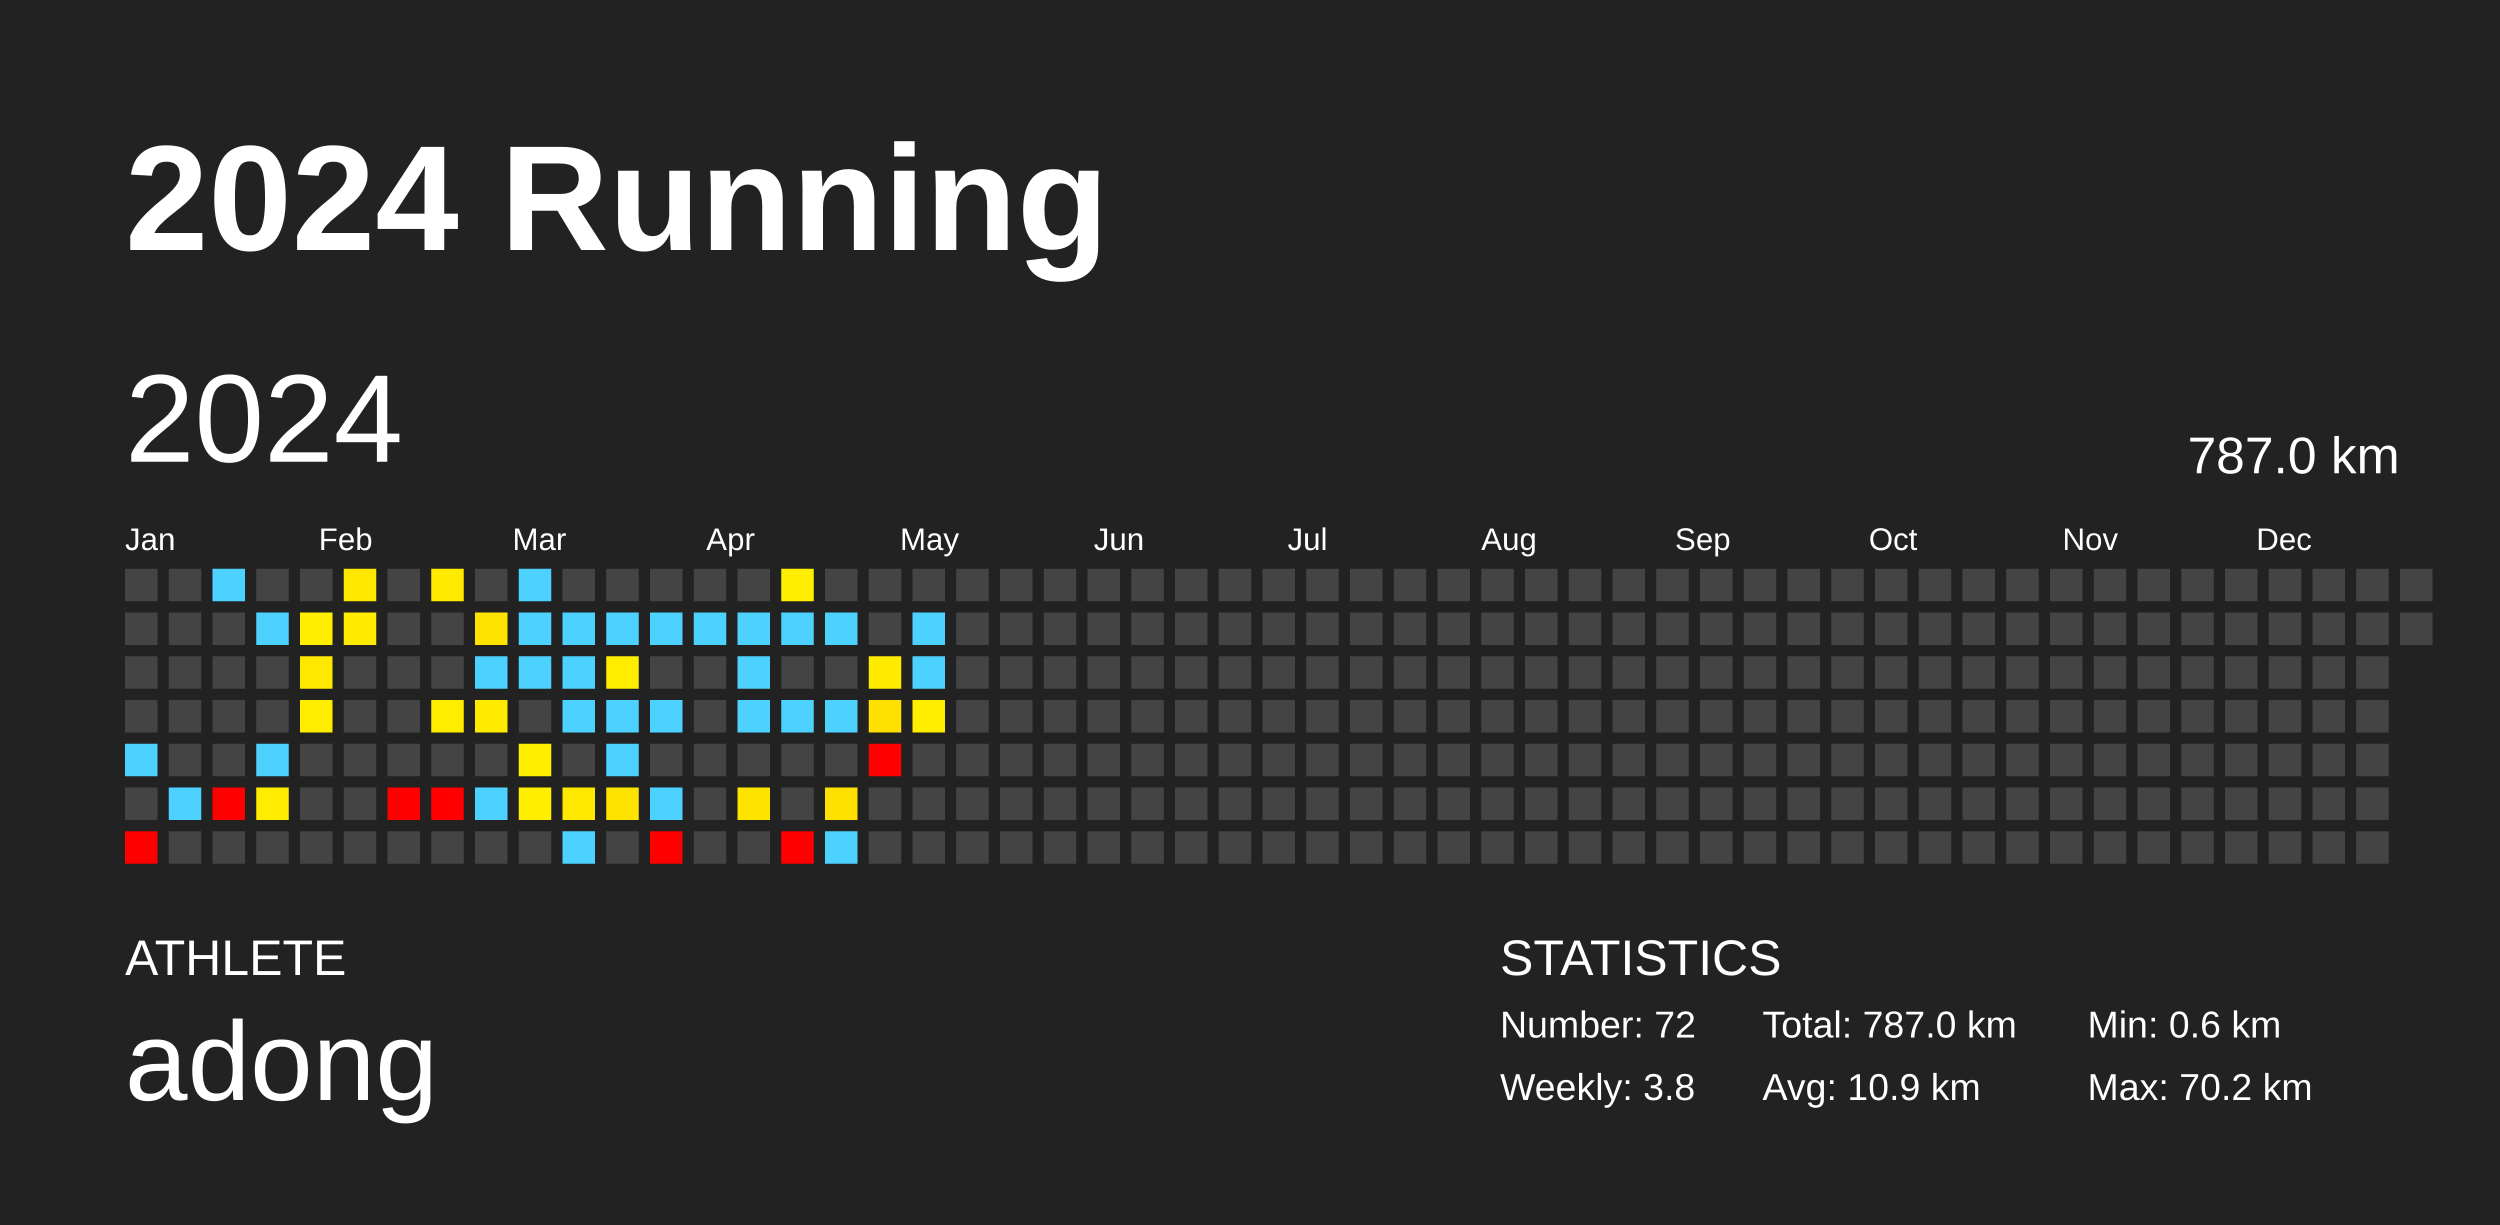
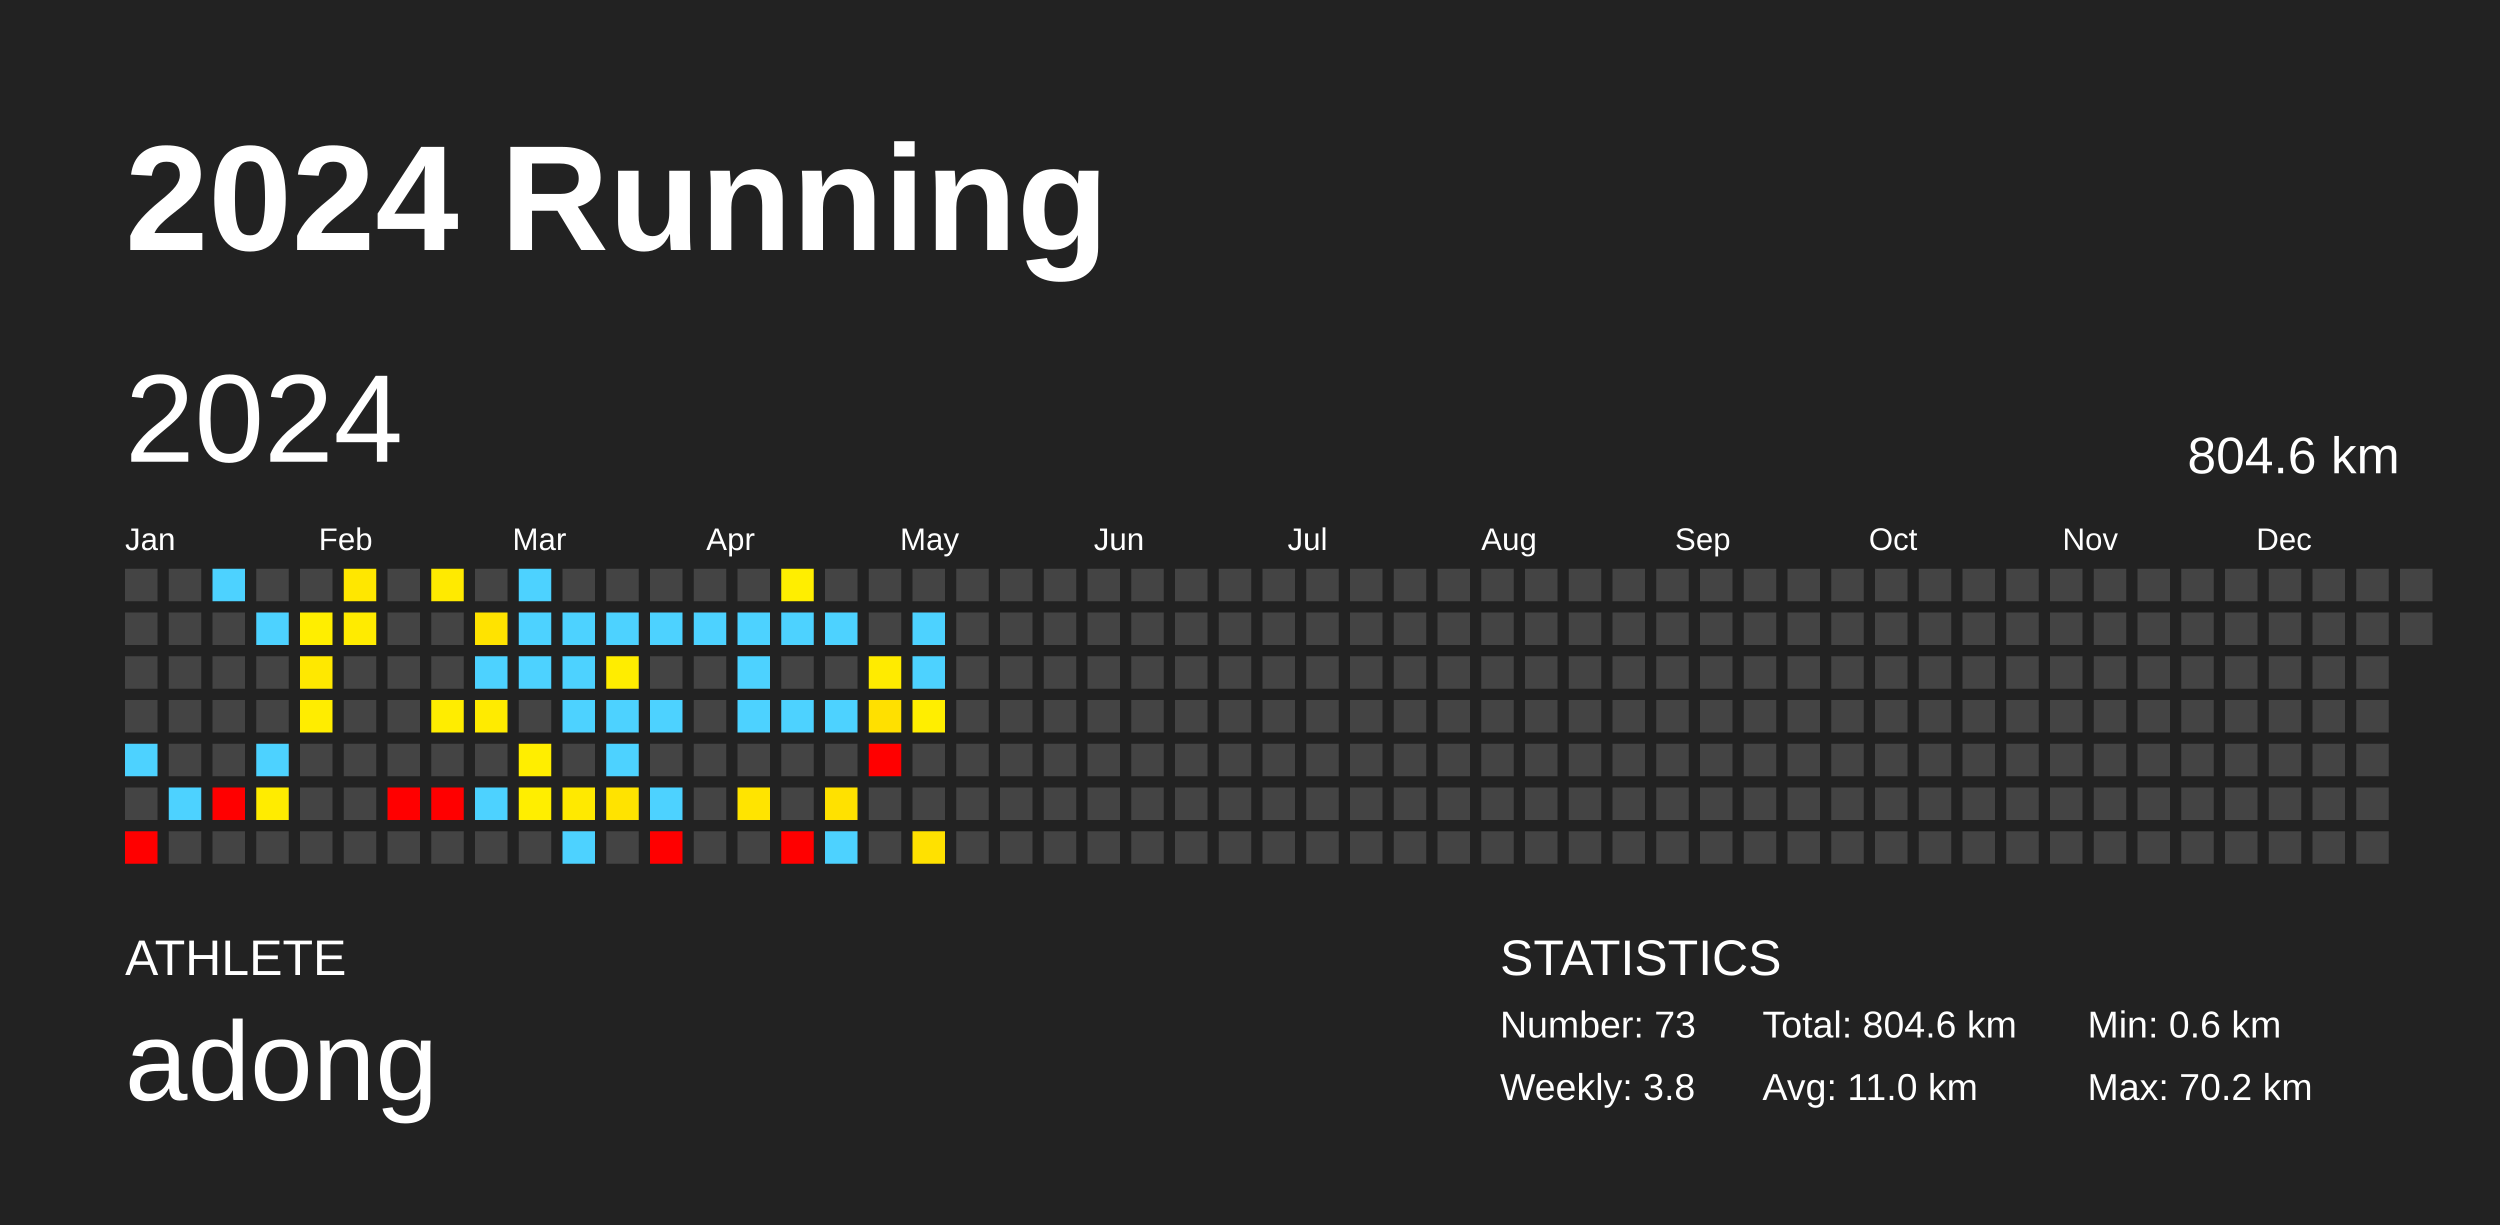
<svg xmlns="http://www.w3.org/2000/svg" baseProfile="full" height="98mm" version="1.1" viewBox="0,0,200,98" width="200mm">
  <defs />
  <rect fill="#222222" height="98" width="200" x="0" y="0" />
  <text fill="#FFFFFF" style="font-size:12px; font-family:Arial; font-weight:bold;" x="10" y="20">2024 Running</text>
  <text fill="#FFFFFF" style="font-size:4px; font-family:Arial" x="10" y="78">ATHLETE</text>
  <text fill="#FFFFFF" style="font-size:9px; font-family:Arial" x="10" y="88">adong</text>
  <text fill="#FFFFFF" style="font-size:4px; font-family:Arial" x="120" y="78">STATISTICS</text>
-   <text fill="#FFFFFF" style="font-size:3px; font-family:Arial" x="120" y="83">Number: 72</text>
+   <text fill="#FFFFFF" style="font-size:3px; font-family:Arial" x="120" y="83">Number: 73</text>
  <text fill="#FFFFFF" style="font-size:3px; font-family:Arial" x="120" y="88">Weekly: 3.8</text>
-   <text fill="#FFFFFF" style="font-size:3px; font-family:Arial" x="141" y="83">Total: 787.0 km</text>
-   <text fill="#FFFFFF" style="font-size:3px; font-family:Arial" x="141" y="88">Avg: 10.9 km</text>
+   <text fill="#FFFFFF" style="font-size:3px; font-family:Arial" x="141" y="83">Total: 804.6 km</text>
+   <text fill="#FFFFFF" style="font-size:3px; font-family:Arial" x="141" y="88">Avg: 11.0 km</text>
  <text fill="#FFFFFF" style="font-size:3px; font-family:Arial" x="167" y="83">Min: 0.6 km</text>
  <text fill="#FFFFFF" style="font-size:3px; font-family:Arial" x="167" y="88">Max: 70.2 km</text>
  <text dominant-baseline="hanging" fill="#FFFFFF" style="font-size:10.0px; font-family:Arial;" x="10" y="30">2024</text>
-   <text dominant-baseline="hanging" fill="#FFFFFF" style="font-size:4.125px; font-family:Arial;" x="175" y="35">787.0 km</text>
+   <text dominant-baseline="hanging" fill="#FFFFFF" style="font-size:4.125px; font-family:Arial;" x="175" y="35">804.6 km</text>
  <text fill="#FFFFFF" style="font-size:2.5px; font-family:Arial" x="10.0" y="44">Jan</text>
  <text fill="#FFFFFF" style="font-size:2.5px; font-family:Arial" x="25.5" y="44">Feb</text>
  <text fill="#FFFFFF" style="font-size:2.5px; font-family:Arial" x="41.0" y="44">Mar</text>
  <text fill="#FFFFFF" style="font-size:2.5px; font-family:Arial" x="56.5" y="44">Apr</text>
  <text fill="#FFFFFF" style="font-size:2.5px; font-family:Arial" x="72.0" y="44">May</text>
  <text fill="#FFFFFF" style="font-size:2.5px; font-family:Arial" x="87.5" y="44">Jun</text>
  <text fill="#FFFFFF" style="font-size:2.5px; font-family:Arial" x="103.0" y="44">Jul</text>
  <text fill="#FFFFFF" style="font-size:2.5px; font-family:Arial" x="118.5" y="44">Aug</text>
  <text fill="#FFFFFF" style="font-size:2.5px; font-family:Arial" x="134.0" y="44">Sep</text>
  <text fill="#FFFFFF" style="font-size:2.5px; font-family:Arial" x="149.5" y="44">Oct</text>
  <text fill="#FFFFFF" style="font-size:2.5px; font-family:Arial" x="165.0" y="44">Nov</text>
  <text fill="#FFFFFF" style="font-size:2.5px; font-family:Arial" x="180.5" y="44">Dec</text>
  <rect fill="#444444" height="2.6" width="2.6" x="10.0" y="45.5" />
  <rect fill="#444444" height="2.6" width="2.6" x="10.0" y="49.0" />
  <rect fill="#444444" height="2.6" width="2.6" x="10.0" y="52.5" />
  <rect fill="#444444" height="2.6" width="2.6" x="10.0" y="56.0" />
  <rect fill="#4dd2ff" height="2.6" width="2.6" x="10.0" y="59.5" />
  <rect fill="#444444" height="2.6" width="2.6" x="10.0" y="63.0" />
  <rect fill="red" height="2.6" width="2.6" x="10.0" y="66.5" />
  <rect fill="#444444" height="2.6" width="2.6" x="13.5" y="45.5" />
  <rect fill="#444444" height="2.6" width="2.6" x="13.5" y="49.0" />
  <rect fill="#444444" height="2.6" width="2.6" x="13.5" y="52.5" />
  <rect fill="#444444" height="2.6" width="2.6" x="13.5" y="56.0" />
  <rect fill="#444444" height="2.6" width="2.6" x="13.5" y="59.5" />
  <rect fill="#4dd2ff" height="2.6" width="2.6" x="13.5" y="63.0" />
  <rect fill="#444444" height="2.6" width="2.6" x="13.5" y="66.5" />
  <rect fill="#4dd2ff" height="2.6" width="2.6" x="17.0" y="45.5" />
  <rect fill="#444444" height="2.6" width="2.6" x="17.0" y="49.0" />
  <rect fill="#444444" height="2.6" width="2.6" x="17.0" y="52.5" />
  <rect fill="#444444" height="2.6" width="2.6" x="17.0" y="56.0" />
  <rect fill="#444444" height="2.6" width="2.6" x="17.0" y="59.5" />
  <rect fill="red" height="2.6" width="2.6" x="17.0" y="63.0" />
  <rect fill="#444444" height="2.6" width="2.6" x="17.0" y="66.5" />
  <rect fill="#444444" height="2.6" width="2.6" x="20.5" y="45.5" />
  <rect fill="#4dd2ff" height="2.6" width="2.6" x="20.5" y="49.0" />
  <rect fill="#444444" height="2.6" width="2.6" x="20.5" y="52.5" />
  <rect fill="#444444" height="2.6" width="2.6" x="20.5" y="56.0" />
  <rect fill="#4dd2ff" height="2.6" width="2.6" x="20.5" y="59.5" />
  <rect fill="#ffec00" height="2.6" width="2.6" x="20.5" y="63.0" />
  <rect fill="#444444" height="2.6" width="2.6" x="20.5" y="66.5" />
  <rect fill="#444444" height="2.6" width="2.6" x="24.0" y="45.5" />
  <rect fill="#ffee00" height="2.6" width="2.6" x="24.0" y="49.0" />
  <rect fill="#ffe800" height="2.6" width="2.6" x="24.0" y="52.5" />
  <rect fill="#ffed00" height="2.6" width="2.6" x="24.0" y="56.0" />
  <rect fill="#444444" height="2.6" width="2.6" x="24.0" y="59.5" />
  <rect fill="#444444" height="2.6" width="2.6" x="24.0" y="63.0" />
  <rect fill="#444444" height="2.6" width="2.6" x="24.0" y="66.5" />
  <rect fill="#ffe700" height="2.6" width="2.6" x="27.5" y="45.5" />
  <rect fill="#ffeb00" height="2.6" width="2.6" x="27.5" y="49.0" />
  <rect fill="#444444" height="2.6" width="2.6" x="27.5" y="52.5" />
  <rect fill="#444444" height="2.6" width="2.6" x="27.5" y="56.0" />
  <rect fill="#444444" height="2.6" width="2.6" x="27.5" y="59.5" />
  <rect fill="#444444" height="2.6" width="2.6" x="27.5" y="63.0" />
  <rect fill="#444444" height="2.6" width="2.6" x="27.5" y="66.5" />
  <rect fill="#444444" height="2.6" width="2.6" x="31.0" y="45.5" />
  <rect fill="#444444" height="2.6" width="2.6" x="31.0" y="49.0" />
  <rect fill="#444444" height="2.6" width="2.6" x="31.0" y="52.5" />
  <rect fill="#444444" height="2.6" width="2.6" x="31.0" y="56.0" />
  <rect fill="#444444" height="2.6" width="2.6" x="31.0" y="59.5" />
  <rect fill="red" height="2.6" width="2.6" x="31.0" y="63.0" />
  <rect fill="#444444" height="2.6" width="2.6" x="31.0" y="66.5" />
  <rect fill="#ffea00" height="2.6" width="2.6" x="34.5" y="45.5" />
  <rect fill="#444444" height="2.6" width="2.6" x="34.5" y="49.0" />
  <rect fill="#444444" height="2.6" width="2.6" x="34.5" y="52.5" />
  <rect fill="#ffed00" height="2.6" width="2.6" x="34.5" y="56.0" />
  <rect fill="#444444" height="2.6" width="2.6" x="34.5" y="59.5" />
  <rect fill="red" height="2.6" width="2.6" x="34.5" y="63.0" />
  <rect fill="#444444" height="2.6" width="2.6" x="34.5" y="66.5" />
  <rect fill="#444444" height="2.6" width="2.6" x="38.0" y="45.5" />
  <rect fill="#ffe300" height="2.6" width="2.6" x="38.0" y="49.0" />
  <rect fill="#4dd2ff" height="2.6" width="2.6" x="38.0" y="52.5" />
  <rect fill="#ffeb00" height="2.6" width="2.6" x="38.0" y="56.0" />
  <rect fill="#444444" height="2.6" width="2.6" x="38.0" y="59.5" />
  <rect fill="#4dd2ff" height="2.6" width="2.6" x="38.0" y="63.0" />
  <rect fill="#444444" height="2.6" width="2.6" x="38.0" y="66.5" />
  <rect fill="#4dd2ff" height="2.6" width="2.6" x="41.5" y="45.5" />
  <rect fill="#4dd2ff" height="2.6" width="2.6" x="41.5" y="49.0" />
  <rect fill="#4dd2ff" height="2.6" width="2.6" x="41.5" y="52.5" />
  <rect fill="#444444" height="2.6" width="2.6" x="41.5" y="56.0" />
  <rect fill="#ffee00" height="2.6" width="2.6" x="41.5" y="59.5" />
  <rect fill="#ffee00" height="2.6" width="2.6" x="41.5" y="63.0" />
  <rect fill="#444444" height="2.6" width="2.6" x="41.5" y="66.5" />
  <rect fill="#444444" height="2.6" width="2.6" x="45.0" y="45.5" />
  <rect fill="#4dd2ff" height="2.6" width="2.6" x="45.0" y="49.0" />
  <rect fill="#4dd2ff" height="2.6" width="2.6" x="45.0" y="52.5" />
  <rect fill="#4dd2ff" height="2.6" width="2.6" x="45.0" y="56.0" />
  <rect fill="#444444" height="2.6" width="2.6" x="45.0" y="59.5" />
  <rect fill="#ffe900" height="2.6" width="2.6" x="45.0" y="63.0" />
  <rect fill="#4dd2ff" height="2.6" width="2.6" x="45.0" y="66.5" />
  <rect fill="#444444" height="2.6" width="2.6" x="48.5" y="45.5" />
  <rect fill="#4dd2ff" height="2.6" width="2.6" x="48.5" y="49.0" />
  <rect fill="#ffed00" height="2.6" width="2.6" x="48.5" y="52.5" />
  <rect fill="#4dd2ff" height="2.6" width="2.6" x="48.5" y="56.0" />
  <rect fill="#4dd2ff" height="2.6" width="2.6" x="48.5" y="59.5" />
  <rect fill="#ffe300" height="2.6" width="2.6" x="48.5" y="63.0" />
  <rect fill="#444444" height="2.6" width="2.6" x="48.5" y="66.5" />
  <rect fill="#444444" height="2.6" width="2.6" x="52.0" y="45.5" />
  <rect fill="#4dd2ff" height="2.6" width="2.6" x="52.0" y="49.0" />
  <rect fill="#444444" height="2.6" width="2.6" x="52.0" y="52.5" />
  <rect fill="#4dd2ff" height="2.6" width="2.6" x="52.0" y="56.0" />
  <rect fill="#444444" height="2.6" width="2.6" x="52.0" y="59.5" />
  <rect fill="#4dd2ff" height="2.6" width="2.6" x="52.0" y="63.0" />
  <rect fill="red" height="2.6" width="2.6" x="52.0" y="66.5" />
  <rect fill="#444444" height="2.6" width="2.6" x="55.5" y="45.5" />
  <rect fill="#4dd2ff" height="2.6" width="2.6" x="55.5" y="49.0" />
  <rect fill="#444444" height="2.6" width="2.6" x="55.5" y="52.5" />
  <rect fill="#444444" height="2.6" width="2.6" x="55.5" y="56.0" />
  <rect fill="#444444" height="2.6" width="2.6" x="55.5" y="59.5" />
  <rect fill="#444444" height="2.6" width="2.6" x="55.5" y="63.0" />
  <rect fill="#444444" height="2.6" width="2.6" x="55.5" y="66.5" />
  <rect fill="#444444" height="2.6" width="2.6" x="59.0" y="45.5" />
  <rect fill="#4dd2ff" height="2.6" width="2.6" x="59.0" y="49.0" />
  <rect fill="#4dd2ff" height="2.6" width="2.6" x="59.0" y="52.5" />
  <rect fill="#4dd2ff" height="2.6" width="2.6" x="59.0" y="56.0" />
  <rect fill="#444444" height="2.6" width="2.6" x="59.0" y="59.5" />
  <rect fill="#ffe400" height="2.6" width="2.6" x="59.0" y="63.0" />
  <rect fill="#444444" height="2.6" width="2.6" x="59.0" y="66.5" />
  <rect fill="#ffee00" height="2.6" width="2.6" x="62.5" y="45.5" />
  <rect fill="#4dd2ff" height="2.6" width="2.6" x="62.5" y="49.0" />
  <rect fill="#444444" height="2.6" width="2.6" x="62.5" y="52.5" />
  <rect fill="#4dd2ff" height="2.6" width="2.6" x="62.5" y="56.0" />
  <rect fill="#444444" height="2.6" width="2.6" x="62.5" y="59.5" />
  <rect fill="#444444" height="2.6" width="2.6" x="62.5" y="63.0" />
  <rect fill="red" height="2.6" width="2.6" x="62.5" y="66.5" />
  <rect fill="#444444" height="2.6" width="2.6" x="66.0" y="45.5" />
  <rect fill="#4dd2ff" height="2.6" width="2.6" x="66.0" y="49.0" />
  <rect fill="#444444" height="2.6" width="2.6" x="66.0" y="52.5" />
  <rect fill="#4dd2ff" height="2.6" width="2.6" x="66.0" y="56.0" />
  <rect fill="#444444" height="2.6" width="2.6" x="66.0" y="59.5" />
  <rect fill="#ffe100" height="2.6" width="2.6" x="66.0" y="63.0" />
  <rect fill="#4dd2ff" height="2.6" width="2.6" x="66.0" y="66.5" />
  <rect fill="#444444" height="2.6" width="2.6" x="69.5" y="45.5" />
  <rect fill="#444444" height="2.6" width="2.6" x="69.5" y="49.0" />
  <rect fill="#ffeb00" height="2.6" width="2.6" x="69.5" y="52.5" />
  <rect fill="#ffe000" height="2.6" width="2.6" x="69.5" y="56.0" />
  <rect fill="red" height="2.6" width="2.6" x="69.5" y="59.5" />
  <rect fill="#444444" height="2.6" width="2.6" x="69.5" y="63.0" />
  <rect fill="#444444" height="2.6" width="2.6" x="69.5" y="66.5" />
  <rect fill="#444444" height="2.6" width="2.6" x="73.0" y="45.5" />
  <rect fill="#4dd2ff" height="2.6" width="2.6" x="73.0" y="49.0" />
  <rect fill="#4dd2ff" height="2.6" width="2.6" x="73.0" y="52.5" />
  <rect fill="#ffee00" height="2.6" width="2.6" x="73.0" y="56.0" />
  <rect fill="#444444" height="2.6" width="2.6" x="73.0" y="59.5" />
  <rect fill="#444444" height="2.6" width="2.6" x="73.0" y="63.0" />
-   <rect fill="#444444" height="2.6" width="2.6" x="73.0" y="66.5" />
+   <rect fill="#ffe100" height="2.6" width="2.6" x="73.0" y="66.5" />
  <rect fill="#444444" height="2.6" width="2.6" x="76.5" y="45.5" />
  <rect fill="#444444" height="2.6" width="2.6" x="76.5" y="49.0" />
  <rect fill="#444444" height="2.6" width="2.6" x="76.5" y="52.5" />
  <rect fill="#444444" height="2.6" width="2.6" x="76.5" y="56.0" />
  <rect fill="#444444" height="2.6" width="2.6" x="76.5" y="59.5" />
  <rect fill="#444444" height="2.6" width="2.6" x="76.5" y="63.0" />
  <rect fill="#444444" height="2.6" width="2.6" x="76.5" y="66.5" />
  <rect fill="#444444" height="2.6" width="2.6" x="80.0" y="45.5" />
  <rect fill="#444444" height="2.6" width="2.6" x="80.0" y="49.0" />
  <rect fill="#444444" height="2.6" width="2.6" x="80.0" y="52.5" />
  <rect fill="#444444" height="2.6" width="2.6" x="80.0" y="56.0" />
  <rect fill="#444444" height="2.6" width="2.6" x="80.0" y="59.5" />
  <rect fill="#444444" height="2.6" width="2.6" x="80.0" y="63.0" />
  <rect fill="#444444" height="2.6" width="2.6" x="80.0" y="66.5" />
  <rect fill="#444444" height="2.6" width="2.6" x="83.5" y="45.5" />
  <rect fill="#444444" height="2.6" width="2.6" x="83.5" y="49.0" />
  <rect fill="#444444" height="2.6" width="2.6" x="83.5" y="52.5" />
  <rect fill="#444444" height="2.6" width="2.6" x="83.5" y="56.0" />
  <rect fill="#444444" height="2.6" width="2.6" x="83.5" y="59.5" />
  <rect fill="#444444" height="2.6" width="2.6" x="83.5" y="63.0" />
  <rect fill="#444444" height="2.6" width="2.6" x="83.5" y="66.5" />
  <rect fill="#444444" height="2.6" width="2.6" x="87.0" y="45.5" />
  <rect fill="#444444" height="2.6" width="2.6" x="87.0" y="49.0" />
  <rect fill="#444444" height="2.6" width="2.6" x="87.0" y="52.5" />
  <rect fill="#444444" height="2.6" width="2.6" x="87.0" y="56.0" />
  <rect fill="#444444" height="2.6" width="2.6" x="87.0" y="59.5" />
  <rect fill="#444444" height="2.6" width="2.6" x="87.0" y="63.0" />
  <rect fill="#444444" height="2.6" width="2.6" x="87.0" y="66.5" />
  <rect fill="#444444" height="2.6" width="2.6" x="90.5" y="45.5" />
  <rect fill="#444444" height="2.6" width="2.6" x="90.5" y="49.0" />
  <rect fill="#444444" height="2.6" width="2.6" x="90.5" y="52.5" />
  <rect fill="#444444" height="2.6" width="2.6" x="90.5" y="56.0" />
  <rect fill="#444444" height="2.6" width="2.6" x="90.5" y="59.5" />
  <rect fill="#444444" height="2.6" width="2.6" x="90.5" y="63.0" />
  <rect fill="#444444" height="2.6" width="2.6" x="90.5" y="66.5" />
  <rect fill="#444444" height="2.6" width="2.6" x="94.0" y="45.5" />
  <rect fill="#444444" height="2.6" width="2.6" x="94.0" y="49.0" />
  <rect fill="#444444" height="2.6" width="2.6" x="94.0" y="52.5" />
  <rect fill="#444444" height="2.6" width="2.6" x="94.0" y="56.0" />
  <rect fill="#444444" height="2.6" width="2.6" x="94.0" y="59.5" />
  <rect fill="#444444" height="2.6" width="2.6" x="94.0" y="63.0" />
  <rect fill="#444444" height="2.6" width="2.6" x="94.0" y="66.5" />
  <rect fill="#444444" height="2.6" width="2.6" x="97.5" y="45.5" />
  <rect fill="#444444" height="2.6" width="2.6" x="97.5" y="49.0" />
  <rect fill="#444444" height="2.6" width="2.6" x="97.5" y="52.5" />
  <rect fill="#444444" height="2.6" width="2.6" x="97.5" y="56.0" />
  <rect fill="#444444" height="2.6" width="2.6" x="97.5" y="59.5" />
  <rect fill="#444444" height="2.6" width="2.6" x="97.5" y="63.0" />
  <rect fill="#444444" height="2.6" width="2.6" x="97.5" y="66.5" />
  <rect fill="#444444" height="2.6" width="2.6" x="101.0" y="45.5" />
  <rect fill="#444444" height="2.6" width="2.6" x="101.0" y="49.0" />
  <rect fill="#444444" height="2.6" width="2.6" x="101.0" y="52.5" />
  <rect fill="#444444" height="2.6" width="2.6" x="101.0" y="56.0" />
  <rect fill="#444444" height="2.6" width="2.6" x="101.0" y="59.5" />
  <rect fill="#444444" height="2.6" width="2.6" x="101.0" y="63.0" />
  <rect fill="#444444" height="2.6" width="2.6" x="101.0" y="66.5" />
  <rect fill="#444444" height="2.6" width="2.6" x="104.5" y="45.5" />
  <rect fill="#444444" height="2.6" width="2.6" x="104.5" y="49.0" />
  <rect fill="#444444" height="2.6" width="2.6" x="104.5" y="52.5" />
  <rect fill="#444444" height="2.6" width="2.6" x="104.5" y="56.0" />
  <rect fill="#444444" height="2.6" width="2.6" x="104.5" y="59.5" />
  <rect fill="#444444" height="2.6" width="2.6" x="104.5" y="63.0" />
  <rect fill="#444444" height="2.6" width="2.6" x="104.5" y="66.5" />
  <rect fill="#444444" height="2.6" width="2.6" x="108.0" y="45.5" />
  <rect fill="#444444" height="2.6" width="2.6" x="108.0" y="49.0" />
  <rect fill="#444444" height="2.6" width="2.6" x="108.0" y="52.5" />
  <rect fill="#444444" height="2.6" width="2.6" x="108.0" y="56.0" />
  <rect fill="#444444" height="2.6" width="2.6" x="108.0" y="59.5" />
  <rect fill="#444444" height="2.6" width="2.6" x="108.0" y="63.0" />
  <rect fill="#444444" height="2.6" width="2.6" x="108.0" y="66.5" />
  <rect fill="#444444" height="2.6" width="2.6" x="111.5" y="45.5" />
  <rect fill="#444444" height="2.6" width="2.6" x="111.5" y="49.0" />
  <rect fill="#444444" height="2.6" width="2.6" x="111.5" y="52.5" />
  <rect fill="#444444" height="2.6" width="2.6" x="111.5" y="56.0" />
  <rect fill="#444444" height="2.6" width="2.6" x="111.5" y="59.5" />
  <rect fill="#444444" height="2.6" width="2.6" x="111.5" y="63.0" />
  <rect fill="#444444" height="2.6" width="2.6" x="111.5" y="66.5" />
  <rect fill="#444444" height="2.6" width="2.6" x="115.0" y="45.5" />
  <rect fill="#444444" height="2.6" width="2.6" x="115.0" y="49.0" />
  <rect fill="#444444" height="2.6" width="2.6" x="115.0" y="52.5" />
  <rect fill="#444444" height="2.6" width="2.6" x="115.0" y="56.0" />
  <rect fill="#444444" height="2.6" width="2.6" x="115.0" y="59.5" />
  <rect fill="#444444" height="2.6" width="2.6" x="115.0" y="63.0" />
  <rect fill="#444444" height="2.6" width="2.6" x="115.0" y="66.5" />
  <rect fill="#444444" height="2.6" width="2.6" x="118.5" y="45.5" />
  <rect fill="#444444" height="2.6" width="2.6" x="118.5" y="49.0" />
  <rect fill="#444444" height="2.6" width="2.6" x="118.5" y="52.5" />
  <rect fill="#444444" height="2.6" width="2.6" x="118.5" y="56.0" />
  <rect fill="#444444" height="2.6" width="2.6" x="118.5" y="59.5" />
  <rect fill="#444444" height="2.6" width="2.6" x="118.5" y="63.0" />
  <rect fill="#444444" height="2.6" width="2.6" x="118.5" y="66.5" />
  <rect fill="#444444" height="2.6" width="2.6" x="122.0" y="45.5" />
  <rect fill="#444444" height="2.6" width="2.6" x="122.0" y="49.0" />
  <rect fill="#444444" height="2.6" width="2.6" x="122.0" y="52.5" />
  <rect fill="#444444" height="2.6" width="2.6" x="122.0" y="56.0" />
  <rect fill="#444444" height="2.6" width="2.6" x="122.0" y="59.5" />
  <rect fill="#444444" height="2.6" width="2.6" x="122.0" y="63.0" />
  <rect fill="#444444" height="2.6" width="2.6" x="122.0" y="66.5" />
  <rect fill="#444444" height="2.6" width="2.6" x="125.5" y="45.5" />
  <rect fill="#444444" height="2.6" width="2.6" x="125.5" y="49.0" />
  <rect fill="#444444" height="2.6" width="2.6" x="125.5" y="52.5" />
  <rect fill="#444444" height="2.6" width="2.6" x="125.5" y="56.0" />
  <rect fill="#444444" height="2.6" width="2.6" x="125.5" y="59.5" />
  <rect fill="#444444" height="2.6" width="2.6" x="125.5" y="63.0" />
  <rect fill="#444444" height="2.6" width="2.6" x="125.5" y="66.5" />
  <rect fill="#444444" height="2.6" width="2.6" x="129.0" y="45.5" />
  <rect fill="#444444" height="2.6" width="2.6" x="129.0" y="49.0" />
  <rect fill="#444444" height="2.6" width="2.6" x="129.0" y="52.5" />
  <rect fill="#444444" height="2.6" width="2.6" x="129.0" y="56.0" />
  <rect fill="#444444" height="2.6" width="2.6" x="129.0" y="59.5" />
  <rect fill="#444444" height="2.6" width="2.6" x="129.0" y="63.0" />
  <rect fill="#444444" height="2.6" width="2.6" x="129.0" y="66.5" />
  <rect fill="#444444" height="2.6" width="2.6" x="132.5" y="45.5" />
  <rect fill="#444444" height="2.6" width="2.6" x="132.5" y="49.0" />
  <rect fill="#444444" height="2.6" width="2.6" x="132.5" y="52.5" />
  <rect fill="#444444" height="2.6" width="2.6" x="132.5" y="56.0" />
  <rect fill="#444444" height="2.6" width="2.6" x="132.5" y="59.5" />
  <rect fill="#444444" height="2.6" width="2.6" x="132.5" y="63.0" />
  <rect fill="#444444" height="2.6" width="2.6" x="132.5" y="66.5" />
  <rect fill="#444444" height="2.6" width="2.6" x="136.0" y="45.5" />
  <rect fill="#444444" height="2.6" width="2.6" x="136.0" y="49.0" />
  <rect fill="#444444" height="2.6" width="2.6" x="136.0" y="52.5" />
  <rect fill="#444444" height="2.6" width="2.6" x="136.0" y="56.0" />
  <rect fill="#444444" height="2.6" width="2.6" x="136.0" y="59.5" />
  <rect fill="#444444" height="2.6" width="2.6" x="136.0" y="63.0" />
  <rect fill="#444444" height="2.6" width="2.6" x="136.0" y="66.5" />
  <rect fill="#444444" height="2.6" width="2.6" x="139.5" y="45.5" />
  <rect fill="#444444" height="2.6" width="2.6" x="139.5" y="49.0" />
  <rect fill="#444444" height="2.6" width="2.6" x="139.5" y="52.5" />
  <rect fill="#444444" height="2.6" width="2.6" x="139.5" y="56.0" />
  <rect fill="#444444" height="2.6" width="2.6" x="139.5" y="59.5" />
  <rect fill="#444444" height="2.6" width="2.6" x="139.5" y="63.0" />
  <rect fill="#444444" height="2.6" width="2.6" x="139.5" y="66.5" />
  <rect fill="#444444" height="2.6" width="2.6" x="143.0" y="45.5" />
  <rect fill="#444444" height="2.6" width="2.6" x="143.0" y="49.0" />
  <rect fill="#444444" height="2.6" width="2.6" x="143.0" y="52.5" />
  <rect fill="#444444" height="2.6" width="2.6" x="143.0" y="56.0" />
  <rect fill="#444444" height="2.6" width="2.6" x="143.0" y="59.5" />
  <rect fill="#444444" height="2.6" width="2.6" x="143.0" y="63.0" />
  <rect fill="#444444" height="2.6" width="2.6" x="143.0" y="66.5" />
  <rect fill="#444444" height="2.6" width="2.6" x="146.5" y="45.5" />
  <rect fill="#444444" height="2.6" width="2.6" x="146.5" y="49.0" />
  <rect fill="#444444" height="2.6" width="2.6" x="146.5" y="52.5" />
  <rect fill="#444444" height="2.6" width="2.6" x="146.5" y="56.0" />
  <rect fill="#444444" height="2.6" width="2.6" x="146.5" y="59.5" />
  <rect fill="#444444" height="2.6" width="2.6" x="146.5" y="63.0" />
  <rect fill="#444444" height="2.6" width="2.6" x="146.5" y="66.5" />
  <rect fill="#444444" height="2.6" width="2.6" x="150.0" y="45.5" />
  <rect fill="#444444" height="2.6" width="2.6" x="150.0" y="49.0" />
  <rect fill="#444444" height="2.6" width="2.6" x="150.0" y="52.5" />
  <rect fill="#444444" height="2.6" width="2.6" x="150.0" y="56.0" />
  <rect fill="#444444" height="2.6" width="2.6" x="150.0" y="59.5" />
  <rect fill="#444444" height="2.6" width="2.6" x="150.0" y="63.0" />
  <rect fill="#444444" height="2.6" width="2.6" x="150.0" y="66.5" />
  <rect fill="#444444" height="2.6" width="2.6" x="153.5" y="45.5" />
  <rect fill="#444444" height="2.6" width="2.6" x="153.5" y="49.0" />
  <rect fill="#444444" height="2.6" width="2.6" x="153.5" y="52.5" />
  <rect fill="#444444" height="2.6" width="2.6" x="153.5" y="56.0" />
  <rect fill="#444444" height="2.6" width="2.6" x="153.5" y="59.5" />
  <rect fill="#444444" height="2.6" width="2.6" x="153.5" y="63.0" />
  <rect fill="#444444" height="2.6" width="2.6" x="153.5" y="66.5" />
  <rect fill="#444444" height="2.6" width="2.6" x="157.0" y="45.5" />
  <rect fill="#444444" height="2.6" width="2.6" x="157.0" y="49.0" />
  <rect fill="#444444" height="2.6" width="2.6" x="157.0" y="52.5" />
  <rect fill="#444444" height="2.6" width="2.6" x="157.0" y="56.0" />
  <rect fill="#444444" height="2.6" width="2.6" x="157.0" y="59.5" />
  <rect fill="#444444" height="2.6" width="2.6" x="157.0" y="63.0" />
  <rect fill="#444444" height="2.6" width="2.6" x="157.0" y="66.5" />
  <rect fill="#444444" height="2.6" width="2.6" x="160.5" y="45.5" />
  <rect fill="#444444" height="2.6" width="2.6" x="160.5" y="49.0" />
  <rect fill="#444444" height="2.6" width="2.6" x="160.5" y="52.5" />
  <rect fill="#444444" height="2.6" width="2.6" x="160.5" y="56.0" />
  <rect fill="#444444" height="2.6" width="2.6" x="160.5" y="59.5" />
  <rect fill="#444444" height="2.6" width="2.6" x="160.5" y="63.0" />
  <rect fill="#444444" height="2.6" width="2.6" x="160.5" y="66.5" />
  <rect fill="#444444" height="2.6" width="2.6" x="164.0" y="45.5" />
  <rect fill="#444444" height="2.6" width="2.6" x="164.0" y="49.0" />
  <rect fill="#444444" height="2.6" width="2.6" x="164.0" y="52.5" />
  <rect fill="#444444" height="2.6" width="2.6" x="164.0" y="56.0" />
  <rect fill="#444444" height="2.6" width="2.6" x="164.0" y="59.5" />
  <rect fill="#444444" height="2.6" width="2.6" x="164.0" y="63.0" />
  <rect fill="#444444" height="2.6" width="2.6" x="164.0" y="66.5" />
  <rect fill="#444444" height="2.6" width="2.6" x="167.5" y="45.5" />
  <rect fill="#444444" height="2.6" width="2.6" x="167.5" y="49.0" />
  <rect fill="#444444" height="2.6" width="2.6" x="167.5" y="52.5" />
  <rect fill="#444444" height="2.6" width="2.6" x="167.5" y="56.0" />
  <rect fill="#444444" height="2.6" width="2.6" x="167.5" y="59.5" />
  <rect fill="#444444" height="2.6" width="2.6" x="167.5" y="63.0" />
  <rect fill="#444444" height="2.6" width="2.6" x="167.5" y="66.5" />
  <rect fill="#444444" height="2.6" width="2.6" x="171.0" y="45.5" />
  <rect fill="#444444" height="2.6" width="2.6" x="171.0" y="49.0" />
  <rect fill="#444444" height="2.6" width="2.6" x="171.0" y="52.5" />
  <rect fill="#444444" height="2.6" width="2.6" x="171.0" y="56.0" />
  <rect fill="#444444" height="2.6" width="2.6" x="171.0" y="59.5" />
  <rect fill="#444444" height="2.6" width="2.6" x="171.0" y="63.0" />
  <rect fill="#444444" height="2.6" width="2.6" x="171.0" y="66.5" />
  <rect fill="#444444" height="2.6" width="2.6" x="174.5" y="45.5" />
  <rect fill="#444444" height="2.6" width="2.6" x="174.5" y="49.0" />
  <rect fill="#444444" height="2.6" width="2.6" x="174.5" y="52.5" />
  <rect fill="#444444" height="2.6" width="2.6" x="174.5" y="56.0" />
  <rect fill="#444444" height="2.6" width="2.6" x="174.5" y="59.5" />
  <rect fill="#444444" height="2.6" width="2.6" x="174.5" y="63.0" />
  <rect fill="#444444" height="2.6" width="2.6" x="174.5" y="66.5" />
  <rect fill="#444444" height="2.6" width="2.6" x="178.0" y="45.5" />
  <rect fill="#444444" height="2.6" width="2.6" x="178.0" y="49.0" />
  <rect fill="#444444" height="2.6" width="2.6" x="178.0" y="52.5" />
  <rect fill="#444444" height="2.6" width="2.6" x="178.0" y="56.0" />
  <rect fill="#444444" height="2.6" width="2.6" x="178.0" y="59.5" />
  <rect fill="#444444" height="2.6" width="2.6" x="178.0" y="63.0" />
  <rect fill="#444444" height="2.6" width="2.6" x="178.0" y="66.5" />
  <rect fill="#444444" height="2.6" width="2.6" x="181.5" y="45.5" />
  <rect fill="#444444" height="2.6" width="2.6" x="181.5" y="49.0" />
  <rect fill="#444444" height="2.6" width="2.6" x="181.5" y="52.5" />
  <rect fill="#444444" height="2.6" width="2.6" x="181.5" y="56.0" />
  <rect fill="#444444" height="2.6" width="2.6" x="181.5" y="59.5" />
  <rect fill="#444444" height="2.6" width="2.6" x="181.5" y="63.0" />
  <rect fill="#444444" height="2.6" width="2.6" x="181.5" y="66.5" />
  <rect fill="#444444" height="2.6" width="2.6" x="185.0" y="45.5" />
  <rect fill="#444444" height="2.6" width="2.6" x="185.0" y="49.0" />
  <rect fill="#444444" height="2.6" width="2.6" x="185.0" y="52.5" />
  <rect fill="#444444" height="2.6" width="2.6" x="185.0" y="56.0" />
  <rect fill="#444444" height="2.6" width="2.6" x="185.0" y="59.5" />
  <rect fill="#444444" height="2.6" width="2.6" x="185.0" y="63.0" />
  <rect fill="#444444" height="2.6" width="2.6" x="185.0" y="66.5" />
  <rect fill="#444444" height="2.6" width="2.6" x="188.5" y="45.5" />
  <rect fill="#444444" height="2.6" width="2.6" x="188.5" y="49.0" />
  <rect fill="#444444" height="2.6" width="2.6" x="188.5" y="52.5" />
  <rect fill="#444444" height="2.6" width="2.6" x="188.5" y="56.0" />
  <rect fill="#444444" height="2.6" width="2.6" x="188.5" y="59.5" />
  <rect fill="#444444" height="2.6" width="2.6" x="188.5" y="63.0" />
  <rect fill="#444444" height="2.6" width="2.6" x="188.5" y="66.5" />
  <rect fill="#444444" height="2.6" width="2.6" x="192.0" y="45.5" />
  <rect fill="#444444" height="2.6" width="2.6" x="192.0" y="49.0" />
</svg>
